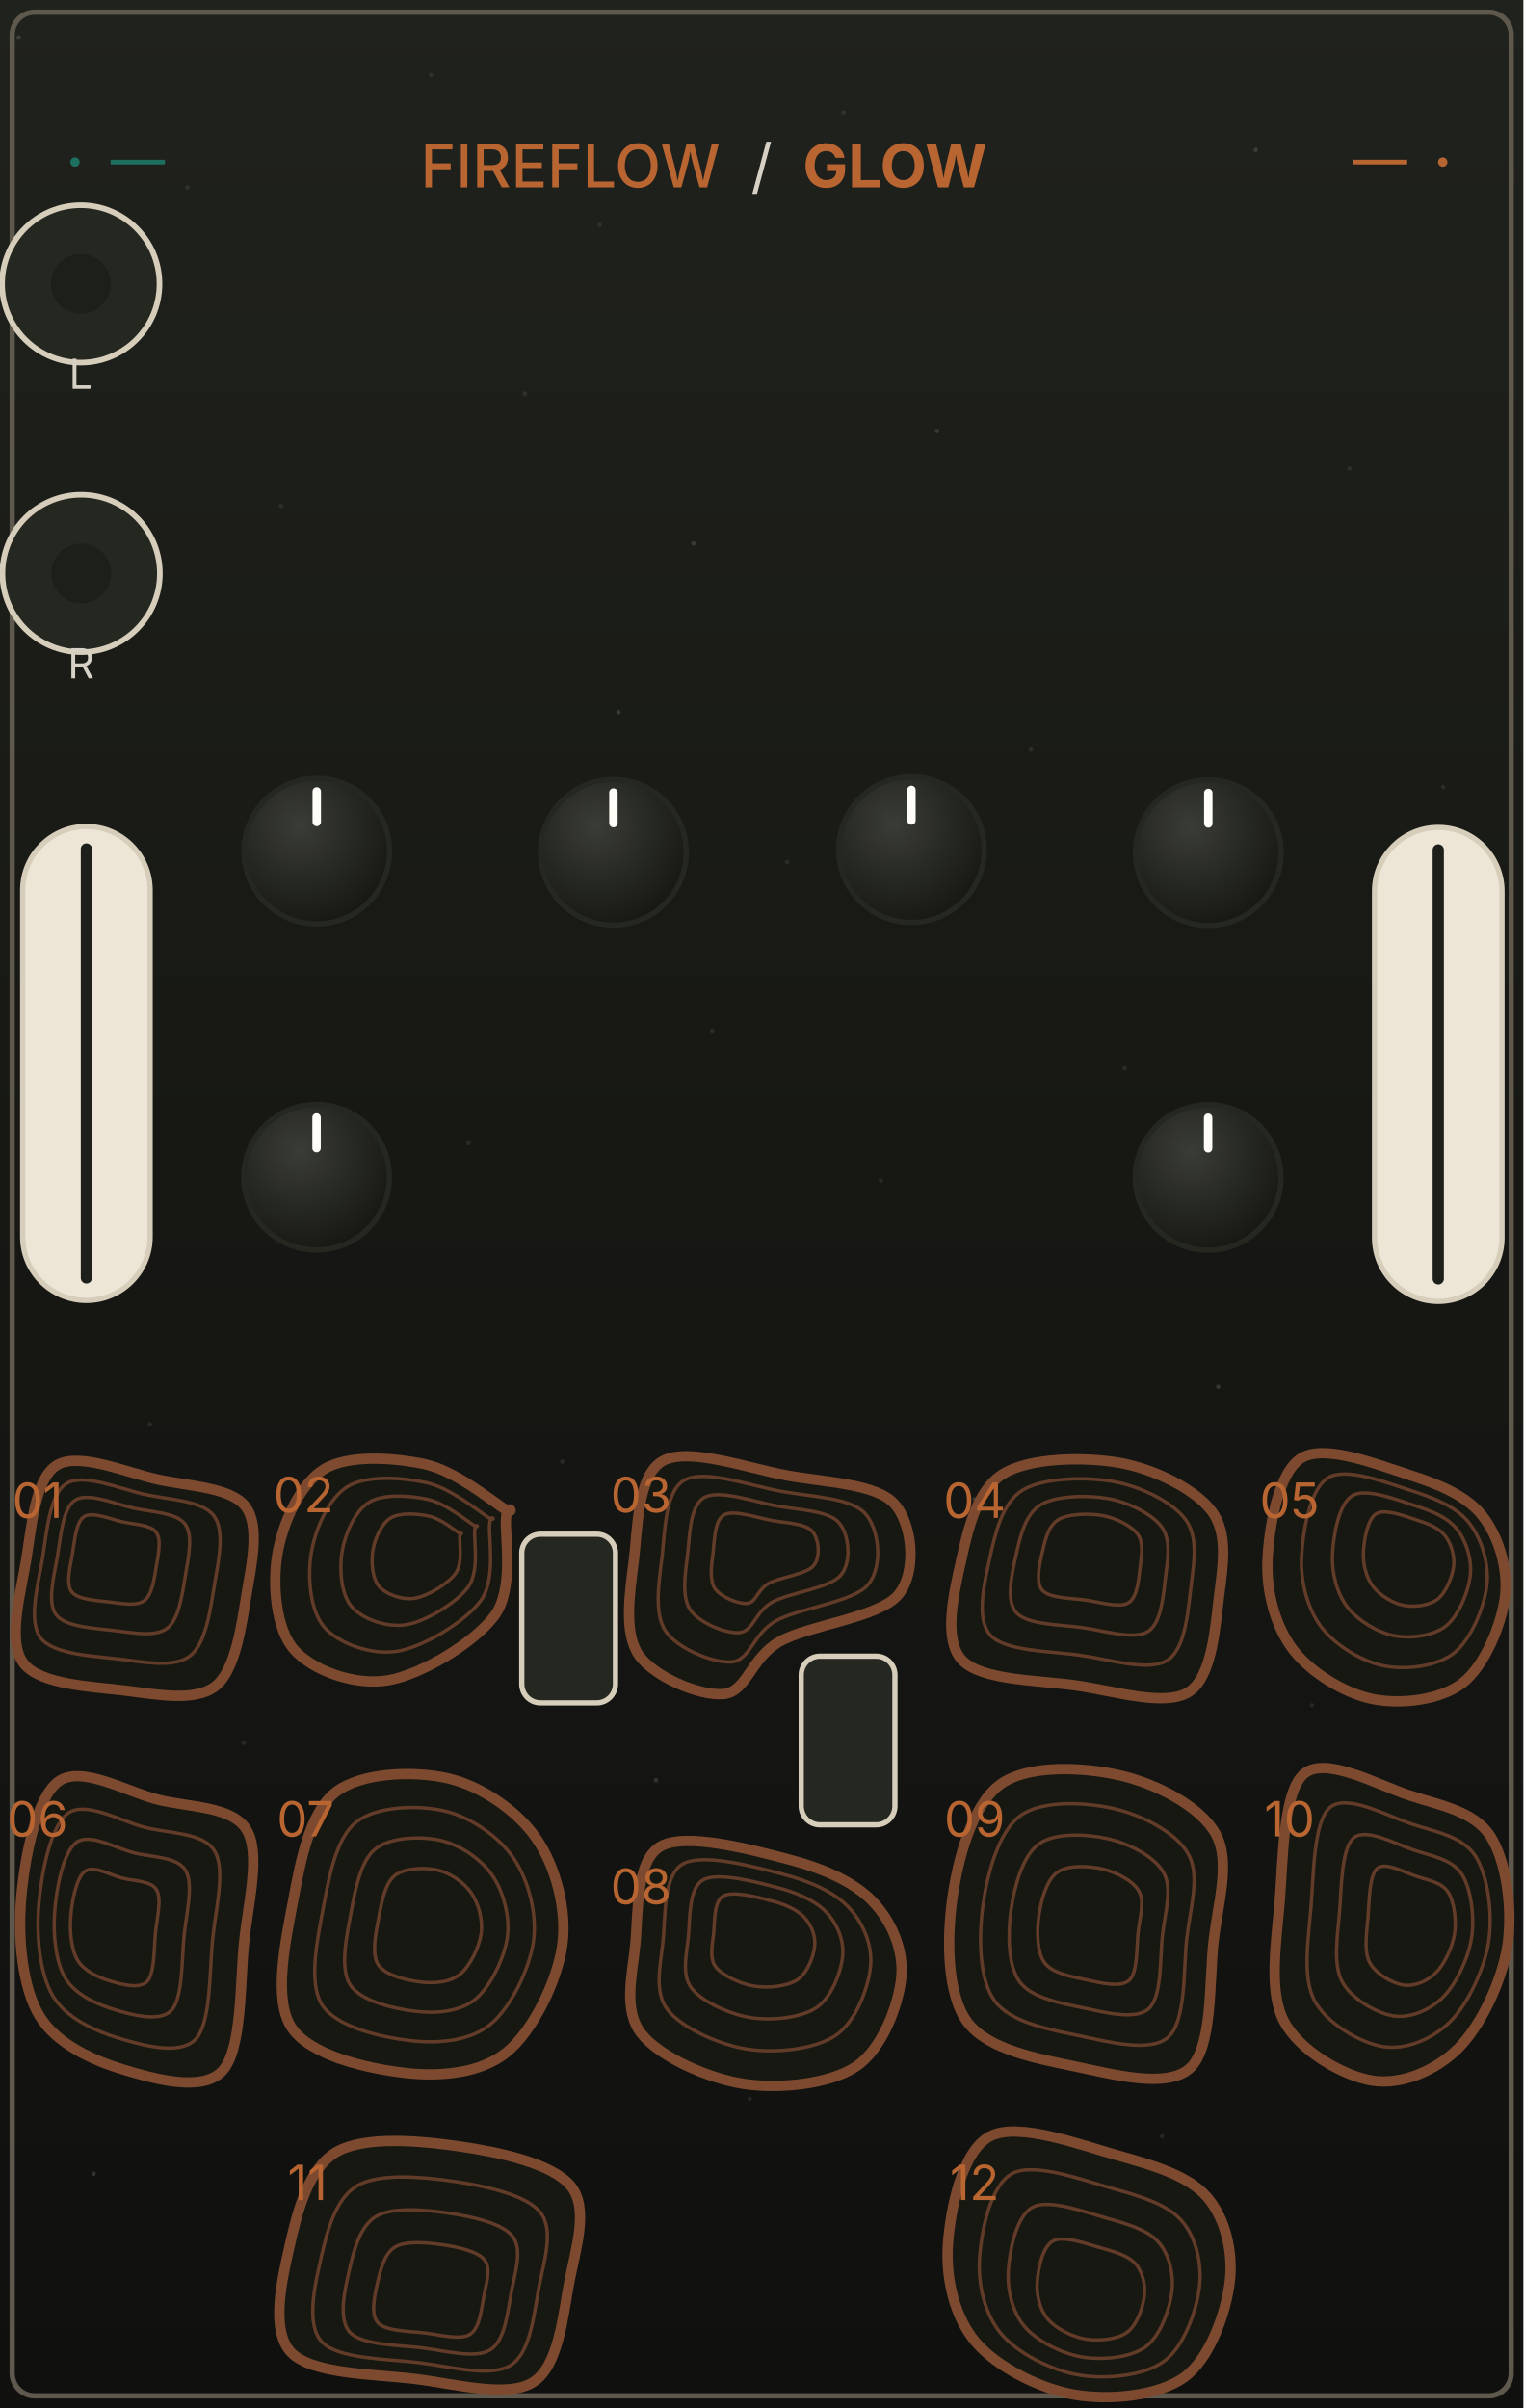
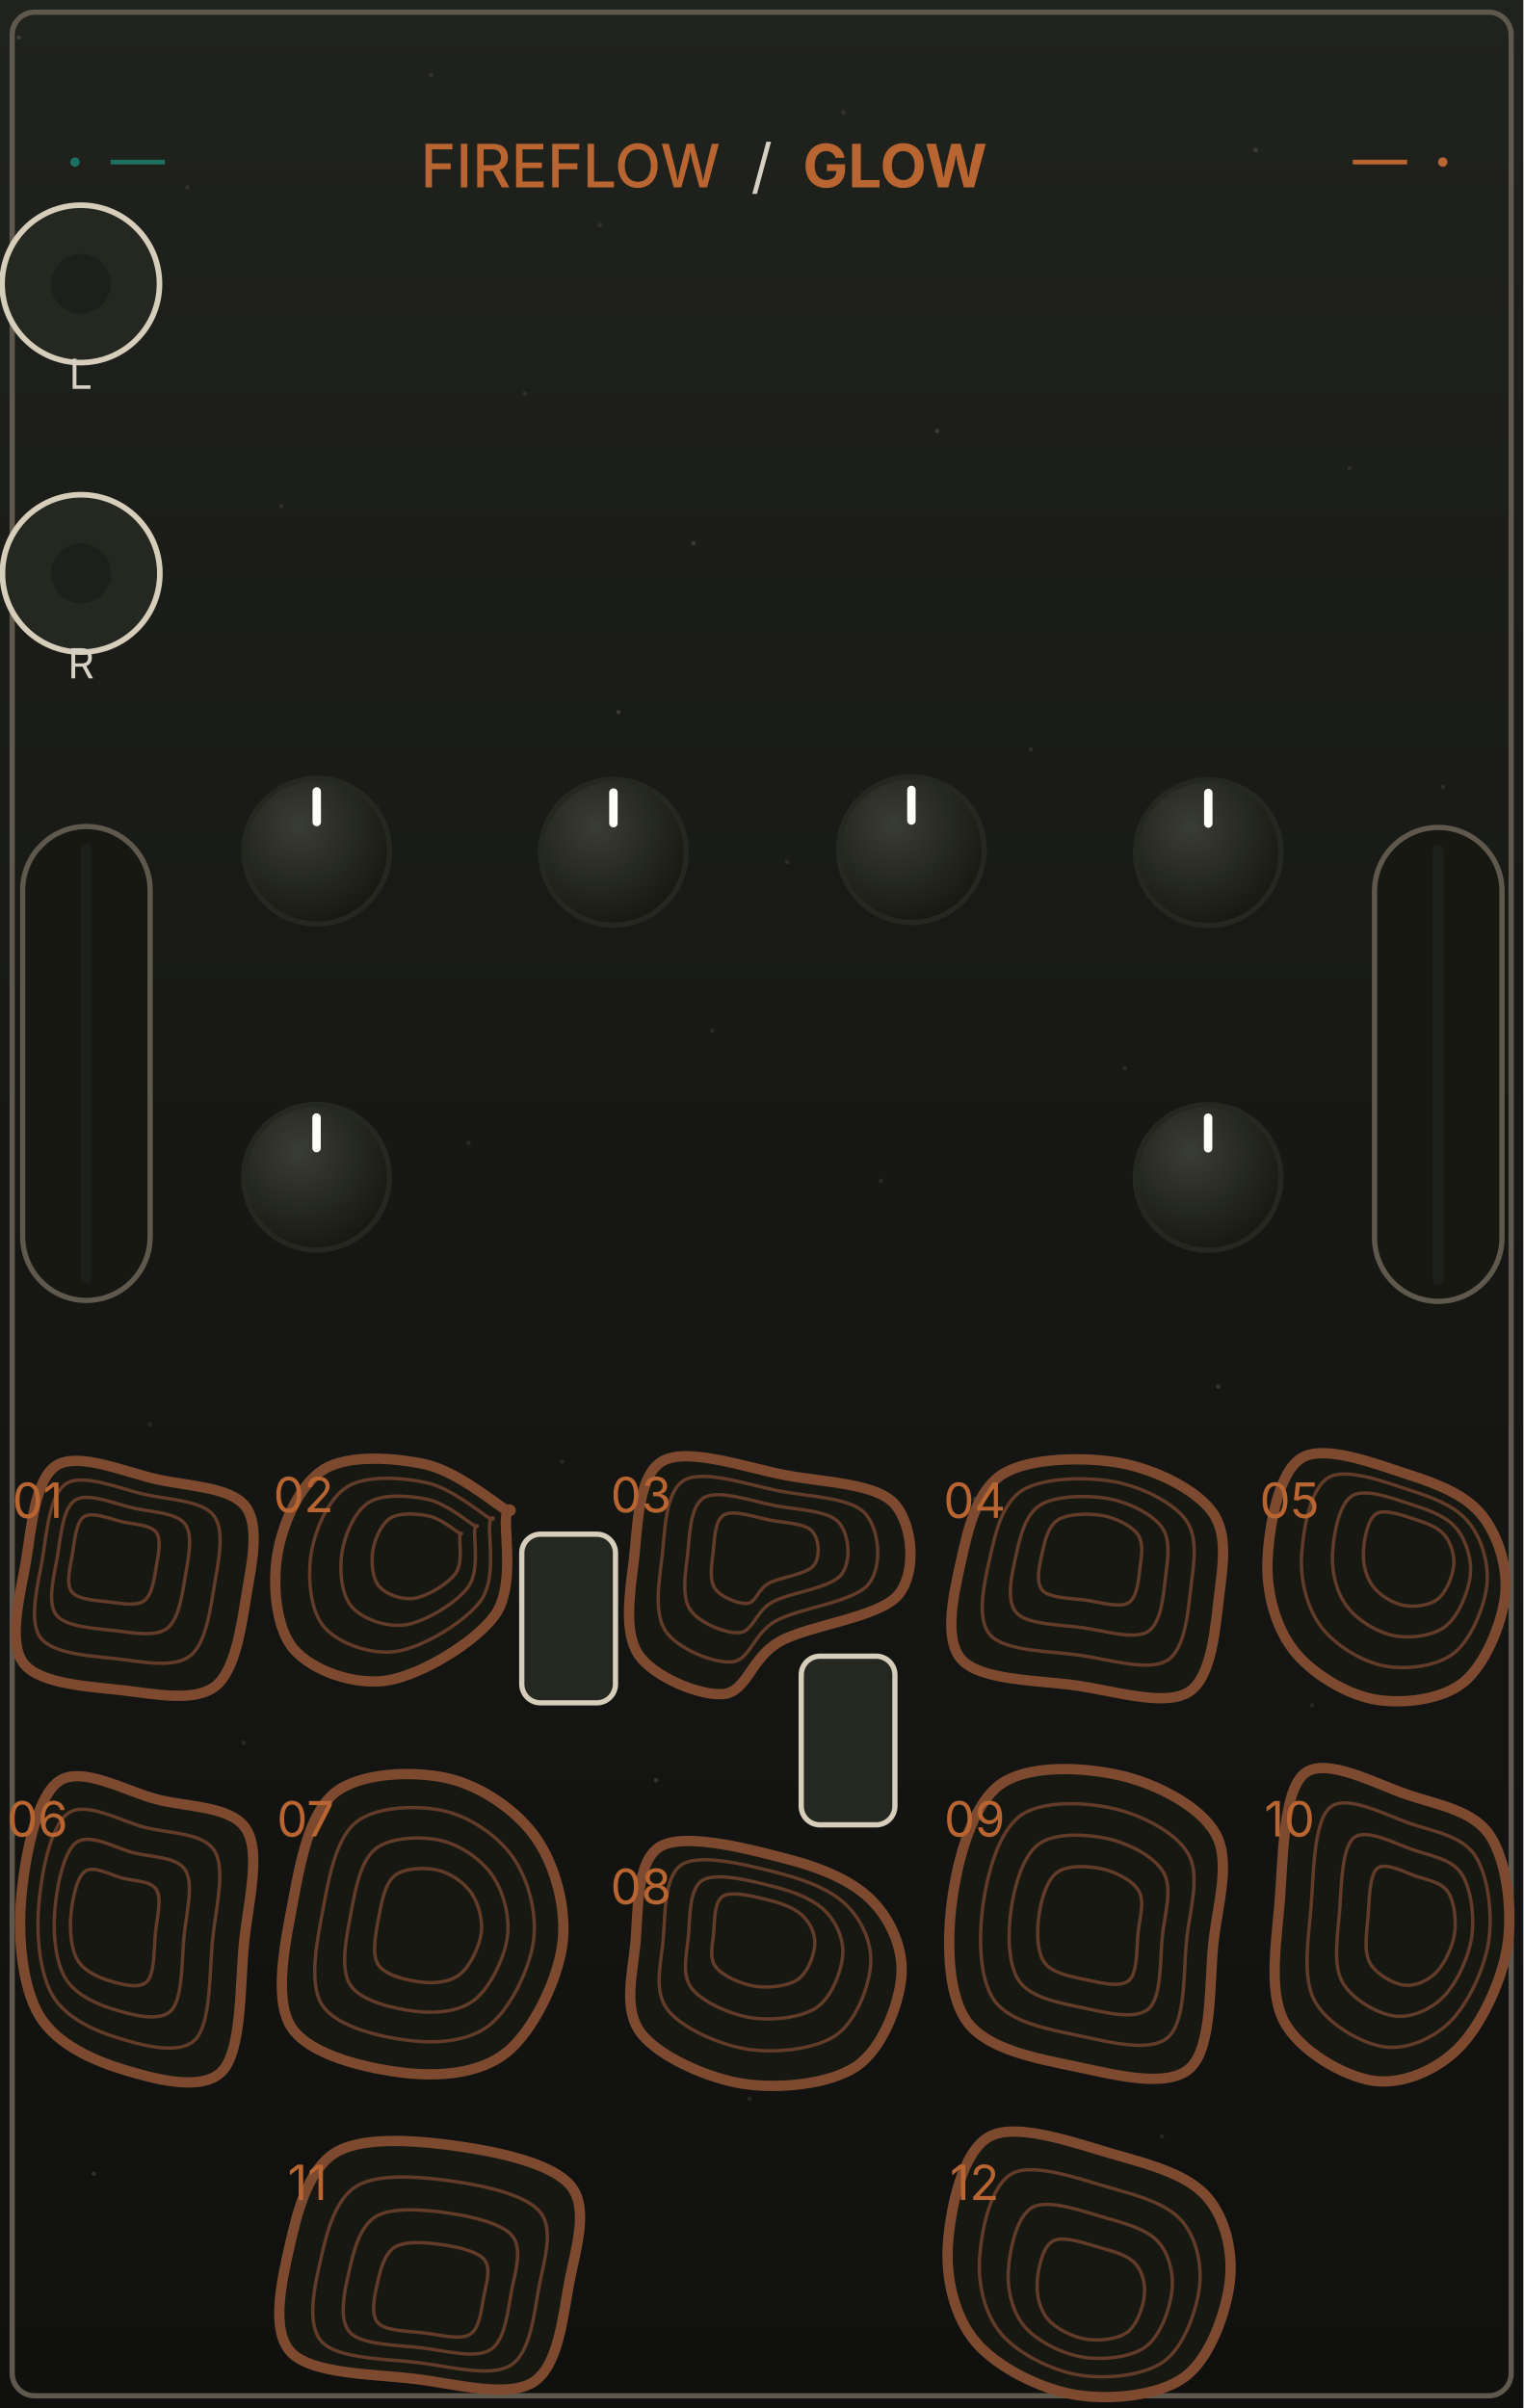
<svg xmlns="http://www.w3.org/2000/svg" width="81.280mm" height="128.500mm" viewBox="0 0 81.280 128.500">
  <defs>
    <radialGradient id="knobCap" cx="38%" cy="32%" r="75%">
      <stop offset="0" stop-color="#3a3d35" />
      <stop offset="0.55" stop-color="#252721" />
      <stop offset="1" stop-color="#15160f" />
    </radialGradient>
    <linearGradient id="plate" x1="0" y1="0" x2="0" y2="1">
      <stop offset="0" stop-color="#20221d" />
      <stop offset="0.48" stop-color="#171814" />
      <stop offset="1" stop-color="#10110f" />
    </linearGradient>
  </defs>
  <rect x="0" y="0" width="81.280" height="128.500" fill="url(#plate)" />
  <circle class="panelGrain" cx="1.000" cy="2.000" r="0.12" fill="#d7d1c5" fill-opacity="0.16" />
  <circle class="panelGrain" cx="38.000" cy="55.000" r="0.12" fill="#d7d1c5" fill-opacity="0.1" />
  <circle class="panelGrain" cx="75.000" cy="108.000" r="0.12" fill="#d7d1c5" fill-opacity="0.1" />
  <circle class="panelGrain" cx="33.000" cy="38.000" r="0.12" fill="#d7d1c5" fill-opacity="0.16" />
  <circle class="panelGrain" cx="70.000" cy="91.000" r="0.12" fill="#d7d1c5" fill-opacity="0.1" />
  <circle class="panelGrain" cx="28.000" cy="21.000" r="0.12" fill="#d7d1c5" fill-opacity="0.1" />
  <circle class="panelGrain" cx="65.000" cy="74.000" r="0.12" fill="#d7d1c5" fill-opacity="0.16" />
  <circle class="panelGrain" cx="23.000" cy="4.000" r="0.12" fill="#d7d1c5" fill-opacity="0.1" />
  <circle class="panelGrain" cx="60.000" cy="57.000" r="0.12" fill="#d7d1c5" fill-opacity="0.1" />
  <circle class="panelGrain" cx="18.000" cy="110.000" r="0.12" fill="#d7d1c5" fill-opacity="0.16" />
  <circle class="panelGrain" cx="55.000" cy="40.000" r="0.12" fill="#d7d1c5" fill-opacity="0.1" />
  <circle class="panelGrain" cx="13.000" cy="93.000" r="0.12" fill="#d7d1c5" fill-opacity="0.1" />
  <circle class="panelGrain" cx="50.000" cy="23.000" r="0.12" fill="#d7d1c5" fill-opacity="0.16" />
  <circle class="panelGrain" cx="8.000" cy="76.000" r="0.12" fill="#d7d1c5" fill-opacity="0.1" />
  <circle class="panelGrain" cx="45.000" cy="6.000" r="0.12" fill="#d7d1c5" fill-opacity="0.1" />
  <circle class="panelGrain" cx="3.000" cy="59.000" r="0.12" fill="#d7d1c5" fill-opacity="0.16" />
  <circle class="panelGrain" cx="40.000" cy="112.000" r="0.12" fill="#d7d1c5" fill-opacity="0.1" />
  <circle class="panelGrain" cx="77.000" cy="42.000" r="0.12" fill="#d7d1c5" fill-opacity="0.1" />
  <circle class="panelGrain" cx="35.000" cy="95.000" r="0.12" fill="#d7d1c5" fill-opacity="0.16" />
  <circle class="panelGrain" cx="72.000" cy="25.000" r="0.12" fill="#d7d1c5" fill-opacity="0.1" />
  <circle class="panelGrain" cx="30.000" cy="78.000" r="0.12" fill="#d7d1c5" fill-opacity="0.1" />
  <circle class="panelGrain" cx="67.000" cy="8.000" r="0.12" fill="#d7d1c5" fill-opacity="0.16" />
  <circle class="panelGrain" cx="25.000" cy="61.000" r="0.12" fill="#d7d1c5" fill-opacity="0.1" />
  <circle class="panelGrain" cx="62.000" cy="114.000" r="0.12" fill="#d7d1c5" fill-opacity="0.1" />
  <circle class="panelGrain" cx="20.000" cy="44.000" r="0.12" fill="#d7d1c5" fill-opacity="0.16" />
  <circle class="panelGrain" cx="57.000" cy="97.000" r="0.12" fill="#d7d1c5" fill-opacity="0.1" />
  <circle class="panelGrain" cx="15.000" cy="27.000" r="0.12" fill="#d7d1c5" fill-opacity="0.1" />
  <circle class="panelGrain" cx="52.000" cy="80.000" r="0.12" fill="#d7d1c5" fill-opacity="0.16" />
  <circle class="panelGrain" cx="10.000" cy="10.000" r="0.12" fill="#d7d1c5" fill-opacity="0.1" />
  <circle class="panelGrain" cx="47.000" cy="63.000" r="0.12" fill="#d7d1c5" fill-opacity="0.1" />
  <circle class="panelGrain" cx="5.000" cy="116.000" r="0.12" fill="#d7d1c5" fill-opacity="0.16" />
  <circle class="panelGrain" cx="42.000" cy="46.000" r="0.12" fill="#d7d1c5" fill-opacity="0.1" />
  <circle class="panelGrain" cx="79.000" cy="99.000" r="0.12" fill="#d7d1c5" fill-opacity="0.1" />
  <circle class="panelGrain" cx="37.000" cy="29.000" r="0.12" fill="#d7d1c5" fill-opacity="0.16" />
  <circle class="panelGrain" cx="74.000" cy="82.000" r="0.12" fill="#d7d1c5" fill-opacity="0.1" />
  <circle class="panelGrain" cx="32.000" cy="12.000" r="0.12" fill="#d7d1c5" fill-opacity="0.1" />
  <rect id="glowPanelInnerBorder" x="0.650" y="0.650" width="79.980" height="127.200" rx="1.2" fill="none" stroke="#5f594d" stroke-width="0.28" />
  <circle cx="4.000" cy="8.650" r="0.250" fill="#1d6f5f" />
  <line id="glowBrandRuleLeft" x1="5.900" y1="8.650" x2="8.800" y2="8.650" stroke="#1d6f5f" stroke-width="0.25" />
  <line id="glowBrandRuleRight" x1="72.180" y1="8.650" x2="75.080" y2="8.650" stroke="#b96532" stroke-width="0.25" />
  <circle cx="76.980" cy="8.650" r="0.250" fill="#b96532" />
  <circle cx="16.900" cy="45.420" r="3.885" fill="url(#knobCap)" stroke="#252721" stroke-width="0.28" />
  <line x1="16.900" y1="43.866" x2="16.900" y2="42.234" stroke="#fffdf7" stroke-width="0.45" stroke-linecap="round" />
  <circle cx="32.730" cy="45.480" r="3.885" fill="url(#knobCap)" stroke="#252721" stroke-width="0.28" />
  <line x1="32.730" y1="43.926" x2="32.730" y2="42.294" stroke="#fffdf7" stroke-width="0.45" stroke-linecap="round" />
  <circle cx="48.630" cy="45.340" r="3.885" fill="url(#knobCap)" stroke="#252721" stroke-width="0.28" />
  <line x1="48.630" y1="43.786" x2="48.630" y2="42.154" stroke="#fffdf7" stroke-width="0.45" stroke-linecap="round" />
  <circle cx="64.470" cy="45.500" r="3.885" fill="url(#knobCap)" stroke="#252721" stroke-width="0.28" />
  <line x1="64.470" y1="43.946" x2="64.470" y2="42.314" stroke="#fffdf7" stroke-width="0.45" stroke-linecap="round" />
  <circle cx="16.890" cy="62.820" r="3.885" fill="url(#knobCap)" stroke="#252721" stroke-width="0.28" />
  <line x1="16.890" y1="61.266" x2="16.890" y2="59.634" stroke="#fffdf7" stroke-width="0.45" stroke-linecap="round" />
  <circle cx="64.460" cy="62.830" r="3.885" fill="url(#knobCap)" stroke="#252721" stroke-width="0.28" />
  <line x1="64.460" y1="61.276" x2="64.460" y2="59.644" stroke="#fffdf7" stroke-width="0.45" stroke-linecap="round" />
  <path class="touchIsland" data-pad="01" d="M 3.023 78.196 C 4.195 77.468 6.739 78.585 8.418 78.951 C 10.097 79.317 12.308 79.363 13.097 80.390 C 13.885 81.417 13.418 83.513 13.150 85.113 C 12.882 86.712 12.575 89.137 11.486 89.986 C 10.397 90.835 8.319 90.413 6.614 90.208 C 4.908 90.003 2.126 89.904 1.255 88.756 C 0.384 87.608 1.090 85.079 1.385 83.319 C 1.680 81.559 1.851 78.924 3.023 78.196 Z" fill="#171812" stroke="#7d4a30" stroke-width="0.55" />
  <path class="touchTopo" d="M 3.546 79.165 C 4.460 78.597 6.444 79.469 7.754 79.754 C 9.064 80.039 10.788 80.075 11.403 80.876 C 12.019 81.677 11.654 83.312 11.445 84.560 C 11.236 85.808 10.997 87.699 10.147 88.361 C 9.297 89.024 7.677 88.694 6.347 88.534 C 5.017 88.374 2.847 88.297 2.167 87.402 C 1.487 86.506 2.038 84.534 2.268 83.161 C 2.498 81.788 2.632 79.733 3.546 79.165 Z" fill="none" stroke="#633c29" stroke-width="0.18" />
  <path class="touchTopo" d="M 4.021 80.046 C 4.701 79.623 6.177 80.272 7.150 80.484 C 8.124 80.696 9.407 80.722 9.864 81.318 C 10.322 81.914 10.051 83.130 9.895 84.057 C 9.739 84.985 9.562 86.391 8.930 86.884 C 8.298 87.377 7.093 87.132 6.104 87.013 C 5.115 86.894 3.501 86.836 2.996 86.170 C 2.490 85.505 2.900 84.038 3.071 83.017 C 3.242 81.996 3.341 80.468 4.021 80.046 Z" fill="none" stroke="#633c29" stroke-width="0.18" />
  <path class="touchTopo" d="M 4.497 80.926 C 4.942 80.650 5.909 81.074 6.547 81.213 C 7.185 81.352 8.025 81.370 8.325 81.760 C 8.624 82.150 8.447 82.947 8.345 83.555 C 8.243 84.163 8.127 85.084 7.713 85.407 C 7.299 85.729 6.509 85.569 5.861 85.491 C 5.213 85.413 4.156 85.376 3.825 84.939 C 3.494 84.503 3.762 83.542 3.874 82.873 C 3.986 82.204 4.051 81.203 4.497 80.926 Z" fill="none" stroke="#633c29" stroke-width="0.18" />
  <path class="touchIsland" data-pad="02" d="M 17.288 78.404 C 18.602 77.603 21.084 77.793 22.680 78.140 C 24.277 78.488 26.146 80.013 26.865 80.489 C 27.585 80.966 27.078 80.048 27.000 81.000 C 26.922 81.952 27.448 84.755 26.400 86.200 C 25.352 87.645 22.496 89.363 20.711 89.668 C 18.926 89.973 16.677 89.148 15.692 88.028 C 14.706 86.908 14.534 84.552 14.800 82.948 C 15.066 81.344 15.975 79.205 17.288 78.404 Z" fill="#171812" stroke="#7d4a30" stroke-width="0.55" />
  <path class="touchTopo" d="M 18.549 79.327 C 19.574 78.702 21.510 78.850 22.755 79.121 C 24.000 79.393 25.458 80.582 26.019 80.954 C 26.581 81.325 26.185 80.610 26.124 81.352 C 26.064 82.094 26.474 84.281 25.656 85.408 C 24.839 86.535 22.611 87.875 21.219 88.113 C 19.827 88.351 18.072 87.708 17.304 86.834 C 16.535 85.960 16.401 84.123 16.608 82.871 C 16.816 81.620 17.525 79.952 18.549 79.327 Z" fill="none" stroke="#633c29" stroke-width="0.18" />
  <path class="touchTopo" d="M 19.696 80.166 C 20.457 79.702 21.897 79.812 22.823 80.013 C 23.749 80.215 24.833 81.099 25.250 81.376 C 25.668 81.652 25.373 81.120 25.328 81.672 C 25.283 82.224 25.588 83.850 24.980 84.688 C 24.372 85.526 22.716 86.523 21.681 86.699 C 20.646 86.876 19.341 86.398 18.770 85.748 C 18.198 85.099 18.098 83.732 18.252 82.802 C 18.407 81.871 18.934 80.631 19.696 80.166 Z" fill="none" stroke="#633c29" stroke-width="0.18" />
  <path class="touchTopo" d="M 20.842 81.006 C 21.341 80.701 22.284 80.773 22.891 80.905 C 23.498 81.037 24.208 81.617 24.481 81.798 C 24.755 81.979 24.562 81.630 24.532 81.992 C 24.503 82.354 24.703 83.419 24.304 83.968 C 23.906 84.517 22.821 85.170 22.143 85.286 C 21.464 85.402 20.610 85.088 20.235 84.663 C 19.861 84.237 19.795 83.342 19.896 82.732 C 19.998 82.123 20.343 81.310 20.842 81.006 Z" fill="none" stroke="#633c29" stroke-width="0.18" />
  <path class="touchIsland" data-pad="03" d="M 35.358 77.966 C 36.718 77.203 39.916 78.355 41.973 78.732 C 44.029 79.109 46.705 79.166 47.698 80.227 C 48.691 81.288 48.948 83.871 47.932 85.100 C 46.916 86.329 43.155 86.717 41.600 87.600 C 40.045 88.483 39.855 90.283 38.600 90.400 C 37.345 90.517 34.869 89.482 34.071 88.300 C 33.274 87.118 33.599 85.031 33.814 83.309 C 34.028 81.586 33.999 78.729 35.358 77.966 Z" fill="#171812" stroke="#7d4a30" stroke-width="0.55" />
  <path class="touchTopo" d="M 36.520 78.985 C 37.581 78.391 40.075 79.289 41.680 79.583 C 43.284 79.877 45.371 79.921 46.145 80.749 C 46.920 81.577 47.120 83.592 46.328 84.550 C 45.535 85.509 42.602 85.811 41.389 86.500 C 40.176 87.189 40.028 88.593 39.049 88.684 C 38.070 88.775 36.139 87.968 35.516 87.046 C 34.894 86.124 35.148 84.496 35.316 83.153 C 35.483 81.809 35.460 79.580 36.520 78.985 Z" fill="none" stroke="#633c29" stroke-width="0.18" />
  <path class="touchTopo" d="M 37.577 79.912 C 38.365 79.470 40.220 80.138 41.413 80.357 C 42.606 80.575 44.158 80.608 44.734 81.224 C 45.310 81.839 45.459 83.337 44.869 84.050 C 44.280 84.763 42.099 84.988 41.197 85.500 C 40.295 86.012 40.185 87.056 39.457 87.124 C 38.729 87.192 37.293 86.592 36.830 85.906 C 36.368 85.221 36.557 84.010 36.681 83.011 C 36.805 82.012 36.788 80.355 37.577 79.912 Z" fill="none" stroke="#633c29" stroke-width="0.18" />
  <path class="touchTopo" d="M 38.633 80.839 C 39.150 80.549 40.365 80.987 41.146 81.130 C 41.928 81.273 42.945 81.295 43.322 81.698 C 43.699 82.102 43.797 83.083 43.411 83.550 C 43.025 84.017 41.596 84.164 41.005 84.500 C 40.414 84.836 40.342 85.520 39.865 85.564 C 39.388 85.608 38.447 85.215 38.144 84.766 C 37.841 84.317 37.965 83.524 38.046 82.869 C 38.128 82.215 38.116 81.129 38.633 80.839 Z" fill="none" stroke="#633c29" stroke-width="0.18" />
  <path class="touchIsland" data-pad="04" d="M 53.511 78.658 C 54.922 77.780 57.884 77.734 59.740 78.064 C 61.596 78.394 63.761 79.462 64.646 80.635 C 65.532 81.809 65.256 83.496 65.053 85.105 C 64.850 86.714 64.700 89.483 63.428 90.290 C 62.157 91.096 59.441 90.229 57.424 89.944 C 55.407 89.659 52.351 89.684 51.325 88.582 C 50.300 87.480 50.906 84.985 51.270 83.331 C 51.634 81.677 52.099 79.536 53.511 78.658 Z" fill="#171812" stroke="#7d4a30" stroke-width="0.55" />
  <path class="touchTopo" d="M 54.556 79.525 C 55.657 78.841 57.967 78.805 59.414 79.062 C 60.862 79.319 62.551 80.152 63.241 81.068 C 63.932 81.983 63.717 83.299 63.559 84.554 C 63.400 85.809 63.283 87.969 62.291 88.598 C 61.299 89.227 59.181 88.550 57.608 88.328 C 56.034 88.106 53.651 88.125 52.851 87.266 C 52.051 86.406 52.524 84.460 52.808 83.170 C 53.092 81.880 53.454 80.210 54.556 79.525 Z" fill="none" stroke="#633c29" stroke-width="0.18" />
  <path class="touchTopo" d="M 55.505 80.314 C 56.324 79.805 58.042 79.778 59.118 79.969 C 60.195 80.160 61.451 80.780 61.964 81.461 C 62.478 82.141 62.318 83.120 62.200 84.053 C 62.082 84.986 61.995 86.592 61.258 87.060 C 60.520 87.528 58.945 87.025 57.775 86.860 C 56.605 86.694 54.833 86.709 54.238 86.069 C 53.643 85.430 53.995 83.983 54.206 83.024 C 54.417 82.065 54.687 80.823 55.505 80.314 Z" fill="none" stroke="#633c29" stroke-width="0.18" />
  <path class="touchTopo" d="M 56.455 81.102 C 56.992 80.768 58.117 80.751 58.822 80.876 C 59.528 81.002 60.350 81.408 60.687 81.853 C 61.023 82.299 60.918 82.940 60.841 83.552 C 60.764 84.163 60.707 85.216 60.224 85.522 C 59.741 85.829 58.709 85.499 57.942 85.391 C 57.176 85.283 56.015 85.292 55.625 84.873 C 55.235 84.454 55.465 83.506 55.604 82.878 C 55.742 82.249 55.919 81.436 56.455 81.102 Z" fill="none" stroke="#633c29" stroke-width="0.18" />
  <path class="touchIsland" data-pad="05" d="M 69.450 77.800 C 70.707 77.044 73.564 78.184 75.170 78.698 C 76.776 79.211 78.231 79.802 79.087 80.881 C 79.943 81.959 80.478 83.681 80.305 85.168 C 80.132 86.655 79.224 88.887 78.049 89.804 C 76.875 90.721 74.770 90.968 73.259 90.670 C 71.748 90.372 69.921 89.255 68.983 88.015 C 68.044 86.776 67.552 84.938 67.630 83.236 C 67.708 81.533 68.193 78.556 69.450 77.800 Z" fill="#171812" stroke="#7d4a30" stroke-width="0.55" />
  <path class="touchTopo" d="M 70.865 78.856 C 71.845 78.266 74.073 79.156 75.326 79.556 C 76.579 79.957 77.714 80.418 78.381 81.259 C 79.049 82.100 79.466 83.443 79.332 84.603 C 79.197 85.763 78.488 87.504 77.572 88.219 C 76.656 88.934 75.014 89.127 73.836 88.895 C 72.657 88.662 71.232 87.791 70.500 86.824 C 69.768 85.858 69.384 84.424 69.445 83.096 C 69.506 81.768 69.884 79.446 70.865 78.856 Z" fill="none" stroke="#633c29" stroke-width="0.18" />
  <path class="touchTopo" d="M 72.151 79.816 C 72.879 79.377 74.537 80.039 75.468 80.337 C 76.400 80.634 77.244 80.977 77.740 81.603 C 78.236 82.228 78.547 83.227 78.447 84.090 C 78.346 84.952 77.819 86.247 77.138 86.778 C 76.457 87.310 75.236 87.453 74.360 87.281 C 73.483 87.108 72.424 86.460 71.880 85.741 C 71.335 85.022 71.050 83.956 71.095 82.969 C 71.140 81.981 71.422 80.255 72.151 79.816 Z" fill="none" stroke="#633c29" stroke-width="0.18" />
  <path class="touchTopo" d="M 73.437 80.776 C 73.914 80.489 75.000 80.922 75.610 81.117 C 76.221 81.312 76.773 81.537 77.099 81.947 C 77.424 82.357 77.627 83.011 77.562 83.576 C 77.496 84.141 77.151 84.989 76.704 85.338 C 76.258 85.686 75.458 85.780 74.884 85.667 C 74.310 85.553 73.616 85.129 73.259 84.658 C 72.903 84.187 72.715 83.489 72.745 82.842 C 72.775 82.195 72.959 81.063 73.437 80.776 Z" fill="none" stroke="#633c29" stroke-width="0.18" />
  <path class="touchIsland" data-pad="06" d="M 3.114 95.072 C 4.325 94.182 6.718 95.598 8.392 96.026 C 10.066 96.455 12.385 96.367 13.156 97.644 C 13.927 98.921 13.238 101.540 13.020 103.687 C 12.802 105.834 12.922 109.402 11.850 110.528 C 10.778 111.654 8.215 110.937 6.590 110.444 C 4.965 109.951 3.012 109.081 2.101 107.568 C 1.190 106.054 0.956 103.446 1.125 101.364 C 1.294 99.281 1.903 95.962 3.114 95.072 Z" fill="#171812" stroke="#7d4a30" stroke-width="0.55" />
  <path class="touchTopo" d="M 3.617 96.772 C 4.562 96.078 6.428 97.182 7.734 97.516 C 9.039 97.851 10.848 97.782 11.450 98.778 C 12.051 99.774 11.513 101.817 11.344 103.492 C 11.174 105.167 11.267 107.949 10.431 108.828 C 9.595 109.706 7.596 109.147 6.328 108.762 C 5.061 108.377 3.537 107.699 2.827 106.519 C 2.117 105.338 1.934 103.304 2.066 101.680 C 2.197 100.055 2.672 97.466 3.617 96.772 Z" fill="none" stroke="#633c29" stroke-width="0.18" />
  <path class="touchTopo" d="M 4.074 98.318 C 4.777 97.802 6.165 98.623 7.135 98.871 C 8.106 99.120 9.451 99.069 9.898 99.810 C 10.346 100.550 9.946 102.069 9.820 103.314 C 9.693 104.560 9.763 106.629 9.141 107.282 C 8.519 107.935 7.033 107.520 6.090 107.234 C 5.148 106.947 4.015 106.443 3.487 105.565 C 2.958 104.688 2.823 103.175 2.921 101.967 C 3.018 100.759 3.372 98.834 4.074 98.318 Z" fill="none" stroke="#633c29" stroke-width="0.18" />
  <path class="touchTopo" d="M 4.531 99.863 C 4.992 99.525 5.901 100.063 6.537 100.226 C 7.173 100.389 8.054 100.356 8.347 100.841 C 8.640 101.326 8.378 102.321 8.296 103.137 C 8.213 103.953 8.258 105.309 7.851 105.737 C 7.444 106.165 6.470 105.892 5.852 105.705 C 5.235 105.517 4.493 105.187 4.146 104.612 C 3.800 104.037 3.711 103.046 3.776 102.254 C 3.840 101.463 4.071 100.201 4.531 99.863 Z" fill="none" stroke="#633c29" stroke-width="0.18" />
  <path class="touchIsland" data-pad="07" d="M 17.878 95.660 C 19.254 94.567 22.099 94.488 23.890 94.897 C 25.681 95.306 27.606 96.628 28.624 98.113 C 29.643 99.598 30.266 101.906 30.000 103.808 C 29.734 105.710 28.436 108.389 27.028 109.523 C 25.620 110.657 23.466 110.836 21.552 110.612 C 19.638 110.388 16.530 109.704 15.544 108.178 C 14.558 106.651 15.247 103.541 15.636 101.454 C 16.025 99.368 16.502 96.753 17.878 95.660 Z" fill="#171812" stroke="#7d4a30" stroke-width="0.55" />
  <path class="touchTopo" d="M 19.009 97.231 C 20.082 96.378 22.301 96.317 23.698 96.636 C 25.095 96.955 26.597 97.986 27.391 99.144 C 28.186 100.302 28.672 102.103 28.464 103.586 C 28.257 105.070 27.245 107.160 26.147 108.044 C 25.048 108.929 23.368 109.068 21.875 108.893 C 20.382 108.718 17.958 108.185 17.189 106.995 C 16.420 105.804 16.957 103.378 17.260 101.750 C 17.564 100.123 17.936 98.083 19.009 97.231 Z" fill="none" stroke="#633c29" stroke-width="0.18" />
  <path class="touchTopo" d="M 20.038 98.659 C 20.835 98.025 22.486 97.979 23.524 98.216 C 24.563 98.454 25.680 99.220 26.271 100.081 C 26.861 100.943 27.223 102.282 27.068 103.385 C 26.914 104.488 26.162 106.042 25.345 106.700 C 24.528 107.357 23.279 107.461 22.168 107.331 C 21.058 107.201 19.256 106.804 18.684 105.919 C 18.112 105.034 18.512 103.230 18.737 102.020 C 18.963 100.809 19.240 99.293 20.038 98.659 Z" fill="none" stroke="#633c29" stroke-width="0.18" />
  <path class="touchTopo" d="M 21.066 100.087 C 21.589 99.672 22.670 99.642 23.350 99.797 C 24.031 99.952 24.763 100.455 25.150 101.019 C 25.537 101.583 25.773 102.460 25.672 103.183 C 25.571 103.906 25.078 104.924 24.543 105.355 C 24.008 105.786 23.189 105.854 22.462 105.769 C 21.735 105.683 20.554 105.424 20.179 104.844 C 19.804 104.264 20.066 103.081 20.214 102.289 C 20.362 101.496 20.543 100.502 21.066 100.087 Z" fill="none" stroke="#633c29" stroke-width="0.18" />
  <path class="touchIsland" data-pad="08" d="M 35.249 98.528 C 36.604 97.761 40.134 98.719 42.020 99.209 C 43.905 99.699 45.551 100.412 46.562 101.467 C 47.574 102.522 48.235 104.069 48.088 105.537 C 47.941 107.005 47.082 109.332 45.678 110.276 C 44.274 111.220 41.574 111.493 39.664 111.200 C 37.754 110.907 35.178 109.749 34.216 108.517 C 33.254 107.285 33.720 105.474 33.892 103.809 C 34.064 102.144 33.895 99.295 35.249 98.528 Z" fill="#171812" stroke="#7d4a30" stroke-width="0.55" />
  <path class="touchTopo" d="M 36.435 99.468 C 37.492 98.870 40.245 99.617 41.716 99.999 C 43.187 100.381 44.471 100.937 45.259 101.760 C 46.048 102.583 46.564 103.790 46.449 104.935 C 46.334 106.080 45.665 107.895 44.569 108.631 C 43.474 109.367 41.369 109.581 39.879 109.352 C 38.389 109.123 36.380 108.220 35.630 107.259 C 34.879 106.299 35.242 104.886 35.377 103.587 C 35.511 102.289 35.379 100.066 36.435 99.468 Z" fill="none" stroke="#633c29" stroke-width="0.18" />
  <path class="touchTopo" d="M 37.513 100.322 C 38.299 99.878 40.347 100.433 41.440 100.717 C 42.534 101.001 43.488 101.415 44.075 102.027 C 44.662 102.639 45.045 103.536 44.960 104.388 C 44.874 105.239 44.376 106.589 43.562 107.136 C 42.748 107.683 41.182 107.842 40.074 107.672 C 38.966 107.502 37.472 106.830 36.914 106.116 C 36.356 105.401 36.626 104.351 36.726 103.385 C 36.826 102.420 36.728 100.767 37.513 100.322 Z" fill="none" stroke="#633c29" stroke-width="0.18" />
  <path class="touchTopo" d="M 38.591 101.177 C 39.106 100.885 40.448 101.249 41.164 101.435 C 41.881 101.622 42.506 101.893 42.890 102.293 C 43.275 102.694 43.526 103.282 43.470 103.840 C 43.414 104.398 43.088 105.282 42.554 105.641 C 42.021 105.999 40.995 106.103 40.269 105.992 C 39.543 105.881 38.565 105.441 38.199 104.973 C 37.834 104.504 38.010 103.816 38.076 103.184 C 38.141 102.551 38.077 101.468 38.591 101.177 Z" fill="none" stroke="#633c29" stroke-width="0.18" />
  <path class="touchIsland" data-pad="09" d="M 53.349 95.240 C 54.838 94.138 57.822 94.301 59.740 94.736 C 61.658 95.171 64.022 96.366 64.857 97.852 C 65.691 99.339 64.974 101.570 64.745 103.657 C 64.516 105.744 64.710 109.270 63.482 110.373 C 62.254 111.477 59.356 110.688 57.378 110.276 C 55.399 109.864 52.707 109.388 51.612 107.900 C 50.517 106.413 50.518 103.459 50.808 101.348 C 51.098 99.238 51.860 96.342 53.349 95.240 Z" fill="#171812" stroke="#7d4a30" stroke-width="0.55" />
  <path class="touchTopo" d="M 54.429 96.903 C 55.591 96.044 57.918 96.170 59.414 96.510 C 60.910 96.850 62.755 97.781 63.405 98.941 C 64.056 100.101 63.497 101.841 63.318 103.468 C 63.140 105.096 63.291 107.847 62.333 108.707 C 61.376 109.568 59.115 108.953 57.572 108.631 C 56.029 108.310 53.929 107.939 53.074 106.778 C 52.220 105.618 52.222 103.314 52.447 101.668 C 52.673 100.022 53.268 97.763 54.429 96.903 Z" fill="none" stroke="#633c29" stroke-width="0.18" />
  <path class="touchTopo" d="M 55.412 98.415 C 56.275 97.776 58.006 97.870 59.118 98.123 C 60.231 98.375 61.602 99.068 62.086 99.930 C 62.570 100.793 62.154 102.087 62.021 103.297 C 61.888 104.507 62.001 106.553 61.289 107.193 C 60.577 107.832 58.896 107.375 57.748 107.136 C 56.601 106.897 55.039 106.621 54.404 105.758 C 53.769 104.895 53.770 103.182 53.938 101.958 C 54.106 100.734 54.548 99.054 55.412 98.415 Z" fill="none" stroke="#633c29" stroke-width="0.18" />
  <path class="touchTopo" d="M 56.394 99.927 C 56.960 99.508 58.094 99.570 58.822 99.736 C 59.551 99.901 60.450 100.355 60.767 100.920 C 61.084 101.485 60.811 102.333 60.724 103.126 C 60.637 103.919 60.711 105.259 60.244 105.678 C 59.778 106.097 58.676 105.798 57.925 105.641 C 57.173 105.484 56.150 105.304 55.734 104.738 C 55.318 104.173 55.318 103.050 55.428 102.248 C 55.538 101.447 55.828 100.346 56.394 99.927 Z" fill="none" stroke="#633c29" stroke-width="0.18" />
  <path class="touchIsland" data-pad="10" d="M 69.587 94.652 C 70.728 93.704 73.479 95.234 75.131 95.784 C 76.783 96.335 78.617 96.621 79.501 97.957 C 80.385 99.292 80.715 101.909 80.435 103.798 C 80.155 105.687 79.022 108.086 77.822 109.292 C 76.622 110.497 74.789 111.273 73.236 111.032 C 71.682 110.791 69.325 109.439 68.499 107.845 C 67.673 106.251 68.099 103.668 68.280 101.469 C 68.461 99.271 68.445 95.600 69.587 94.652 Z" fill="#171812" stroke="#7d4a30" stroke-width="0.55" />
  <path class="touchTopo" d="M 70.971 96.445 C 71.862 95.705 74.007 96.898 75.296 97.328 C 76.585 97.757 78.015 97.980 78.704 99.022 C 79.394 100.064 79.651 102.105 79.433 103.578 C 79.215 105.052 78.331 106.923 77.395 107.863 C 76.459 108.804 75.029 109.409 73.817 109.221 C 72.605 109.033 70.767 107.978 70.123 106.735 C 69.479 105.492 69.811 103.477 69.952 101.762 C 70.093 100.047 70.080 97.184 70.971 96.445 Z" fill="none" stroke="#633c29" stroke-width="0.18" />
  <path class="touchTopo" d="M 72.230 98.074 C 72.892 97.525 74.487 98.411 75.446 98.731 C 76.404 99.050 77.467 99.216 77.980 99.991 C 78.493 100.765 78.684 102.283 78.522 103.379 C 78.360 104.475 77.702 105.866 77.006 106.565 C 76.310 107.264 75.247 107.714 74.346 107.575 C 73.445 107.435 72.078 106.651 71.599 105.726 C 71.120 104.802 71.367 103.304 71.472 102.028 C 71.577 100.753 71.568 98.624 72.230 98.074 Z" fill="none" stroke="#633c29" stroke-width="0.18" />
  <path class="touchTopo" d="M 73.488 99.704 C 73.922 99.344 74.967 99.925 75.595 100.134 C 76.223 100.343 76.920 100.452 77.256 100.959 C 77.592 101.467 77.717 102.461 77.611 103.179 C 77.505 103.897 77.074 104.809 76.618 105.267 C 76.162 105.725 75.466 106.020 74.875 105.928 C 74.285 105.837 73.389 105.323 73.075 104.717 C 72.761 104.111 72.923 103.130 72.992 102.294 C 73.061 101.459 73.055 100.064 73.488 99.704 Z" fill="none" stroke="#633c29" stroke-width="0.18" />
  <path class="touchIsland" data-pad="11" d="M 17.949 114.840 C 19.469 113.958 22.489 114.245 24.574 114.549 C 26.660 114.852 29.494 115.459 30.462 116.660 C 31.430 117.861 30.715 120.013 30.380 121.756 C 30.045 123.499 29.822 126.252 28.453 127.118 C 27.084 127.984 24.318 127.215 22.164 126.950 C 20.009 126.685 16.644 126.712 15.527 125.528 C 14.409 124.343 15.052 121.622 15.456 119.841 C 15.860 118.060 16.429 115.722 17.949 114.840 Z" fill="#171812" stroke="#7d4a30" stroke-width="0.55" />
  <path class="touchTopo" d="M 19.064 116.635 C 20.250 115.947 22.606 116.171 24.232 116.408 C 25.859 116.645 28.070 117.118 28.825 118.055 C 29.579 118.992 29.022 120.670 28.761 122.030 C 28.500 123.389 28.326 125.537 27.258 126.212 C 26.190 126.887 24.032 126.288 22.352 126.081 C 20.672 125.874 18.047 125.896 17.175 124.972 C 16.303 124.047 16.805 121.925 17.120 120.536 C 17.435 119.146 17.879 117.323 19.064 116.635 Z" fill="none" stroke="#633c29" stroke-width="0.18" />
  <path class="touchTopo" d="M 20.079 118.267 C 20.960 117.756 22.712 117.922 23.922 118.098 C 25.131 118.274 26.775 118.626 27.336 119.323 C 27.898 120.019 27.483 121.268 27.289 122.278 C 27.095 123.289 26.965 124.886 26.171 125.388 C 25.377 125.891 23.773 125.445 22.523 125.291 C 21.274 125.137 19.322 125.153 18.674 124.466 C 18.025 123.779 18.399 122.201 18.633 121.168 C 18.867 120.135 19.197 118.779 20.079 118.267 Z" fill="none" stroke="#633c29" stroke-width="0.18" />
  <path class="touchTopo" d="M 21.093 119.899 C 21.670 119.564 22.818 119.673 23.611 119.789 C 24.403 119.904 25.480 120.134 25.848 120.591 C 26.216 121.047 25.944 121.865 25.817 122.527 C 25.690 123.190 25.605 124.236 25.085 124.565 C 24.564 124.894 23.513 124.602 22.695 124.501 C 21.876 124.400 20.597 124.411 20.172 123.960 C 19.748 123.510 19.992 122.476 20.146 121.800 C 20.299 121.123 20.515 120.234 21.093 119.899 Z" fill="none" stroke="#633c29" stroke-width="0.18" />
  <path class="touchIsland" data-pad="12" d="M 52.825 114.000 C 54.334 113.211 57.703 114.482 59.630 115.019 C 61.556 115.557 63.389 116.094 64.386 117.224 C 65.383 118.354 65.812 120.192 65.612 121.798 C 65.413 123.404 64.564 125.862 63.187 126.860 C 61.809 127.859 59.204 128.105 57.348 127.790 C 55.492 127.475 53.180 126.313 52.052 124.973 C 50.923 123.634 50.449 121.581 50.578 119.753 C 50.706 117.924 51.316 114.789 52.825 114.000 Z" fill="#171812" stroke="#7d4a30" stroke-width="0.55" />
  <path class="touchTopo" d="M 54.021 115.980 C 55.197 115.365 57.825 116.356 59.328 116.775 C 60.831 117.194 62.260 117.614 63.038 118.495 C 63.816 119.376 64.151 120.810 63.995 122.062 C 63.839 123.315 63.177 125.232 62.103 126.011 C 61.028 126.790 58.996 126.982 57.549 126.736 C 56.101 126.491 54.298 125.584 53.417 124.539 C 52.537 123.494 52.167 121.894 52.268 120.467 C 52.368 119.041 52.844 116.595 54.021 115.980 Z" fill="none" stroke="#633c29" stroke-width="0.18" />
  <path class="touchTopo" d="M 55.108 117.780 C 55.983 117.322 57.937 118.059 59.054 118.371 C 60.172 118.683 61.235 118.995 61.813 119.650 C 62.391 120.305 62.640 121.371 62.524 122.303 C 62.409 123.234 61.916 124.660 61.118 125.239 C 60.319 125.818 58.807 125.961 57.731 125.778 C 56.655 125.596 55.314 124.921 54.659 124.144 C 54.005 123.368 53.729 122.177 53.804 121.117 C 53.879 120.056 54.233 118.238 55.108 117.780 Z" fill="none" stroke="#633c29" stroke-width="0.18" />
  <path class="touchTopo" d="M 56.195 119.580 C 56.768 119.280 58.048 119.763 58.780 119.967 C 59.513 120.171 60.209 120.376 60.588 120.805 C 60.967 121.235 61.130 121.933 61.054 122.543 C 60.978 123.154 60.656 124.087 60.132 124.467 C 59.609 124.846 58.619 124.940 57.913 124.820 C 57.208 124.701 56.330 124.259 55.901 123.750 C 55.472 123.241 55.292 122.461 55.341 121.766 C 55.390 121.071 55.621 119.880 56.195 119.580 Z" fill="none" stroke="#633c29" stroke-width="0.18" />
-   <rect x="1.210" y="44.105" width="6.800" height="25.290" rx="3.400" fill="#ede5d6" stroke="#d7cdbb" stroke-width="0.28" />
+   <rect x="1.210" y="44.105" width="6.800" height="25.290" rx="3.400" fill="#171812" stroke="#5f594d" stroke-width="0.28" />
  <line x1="4.610" y1="45.305" x2="4.610" y2="68.195" stroke="#1d1f1a" stroke-width="0.6" stroke-linecap="round" />
-   <rect x="73.340" y="44.155" width="6.800" height="25.290" rx="3.400" fill="#ede5d6" stroke="#d7cdbb" stroke-width="0.28" />
+   <rect x="73.340" y="44.155" width="6.800" height="25.290" rx="3.400" fill="#171812" stroke="#5f594d" stroke-width="0.28" />
  <line x1="76.740" y1="45.355" x2="76.740" y2="68.245" stroke="#1d1f1a" stroke-width="0.6" stroke-linecap="round" />
  <rect x="27.840" y="81.870" width="5.000" height="9.000" rx="1.0" fill="#252721" stroke="#d7cdbb" stroke-width="0.28" />
  <rect x="42.750" y="88.380" width="5.000" height="9.000" rx="1.0" fill="#252721" stroke="#d7cdbb" stroke-width="0.28" />
  <circle cx="4.310" cy="15.150" r="4.200" fill="#252721" stroke="#d7cdbb" stroke-width="0.30" />
  <circle cx="4.310" cy="15.150" r="1.596" fill="#1d1f1a" />
  <circle cx="4.330" cy="30.600" r="4.200" fill="#252721" stroke="#d7cdbb" stroke-width="0.30" />
  <circle cx="4.330" cy="30.600" r="1.596" fill="#1d1f1a" />
  <text x="38.440" y="10.000" font-family="Inter, Helvetica, sans-serif" font-size="3.200" fill="#b96532" text-anchor="end" font-weight="500">FIREFLOW</text>
  <text x="40.640" y="10.000" font-family="Inter, Helvetica, sans-serif" font-size="3.200" fill="#d7d1c5" text-anchor="middle" font-weight="400">/</text>
  <text x="42.840" y="10.000" font-family="Inter, Helvetica, sans-serif" font-size="3.200" fill="#b96532" text-anchor="start" font-weight="700">GLOW</text>
  <text x="2.000" y="81.000" font-family="Inter, Helvetica, sans-serif" font-size="2.600" fill="#b96532" text-anchor="middle">01</text>
  <text x="16.200" y="80.700" font-family="Inter, Helvetica, sans-serif" font-size="2.600" fill="#b96532" text-anchor="middle">02</text>
  <text x="34.200" y="80.700" font-family="Inter, Helvetica, sans-serif" font-size="2.600" fill="#b96532" text-anchor="middle">03</text>
  <text x="52.000" y="81.000" font-family="Inter, Helvetica, sans-serif" font-size="2.600" fill="#b96532" text-anchor="middle">04</text>
  <text x="68.800" y="81.000" font-family="Inter, Helvetica, sans-serif" font-size="2.600" fill="#b96532" text-anchor="middle">05</text>
  <text x="2.000" y="98.000" font-family="Inter, Helvetica, sans-serif" font-size="2.600" fill="#b96532" text-anchor="middle">06</text>
  <text x="16.300" y="98.000" font-family="Inter, Helvetica, sans-serif" font-size="2.600" fill="#b96532" text-anchor="middle">07</text>
  <text x="34.200" y="101.600" font-family="Inter, Helvetica, sans-serif" font-size="2.600" fill="#b96532" text-anchor="middle">08</text>
  <text x="52.000" y="98.000" font-family="Inter, Helvetica, sans-serif" font-size="2.600" fill="#b96532" text-anchor="middle">09</text>
  <text x="68.800" y="98.000" font-family="Inter, Helvetica, sans-serif" font-size="2.600" fill="#b96532" text-anchor="middle">10</text>
  <text x="16.400" y="117.400" font-family="Inter, Helvetica, sans-serif" font-size="2.600" fill="#b96532" text-anchor="middle">11</text>
  <text x="52.000" y="117.400" font-family="Inter, Helvetica, sans-serif" font-size="2.600" fill="#b96532" text-anchor="middle">12</text>
  <text x="4.310" y="20.750" font-family="Inter, Helvetica, sans-serif" font-size="2.200" fill="#d7d1c5" text-anchor="middle">L</text>
  <text x="4.330" y="36.200" font-family="Inter, Helvetica, sans-serif" font-size="2.200" fill="#d7d1c5" text-anchor="middle">R</text>
</svg>
